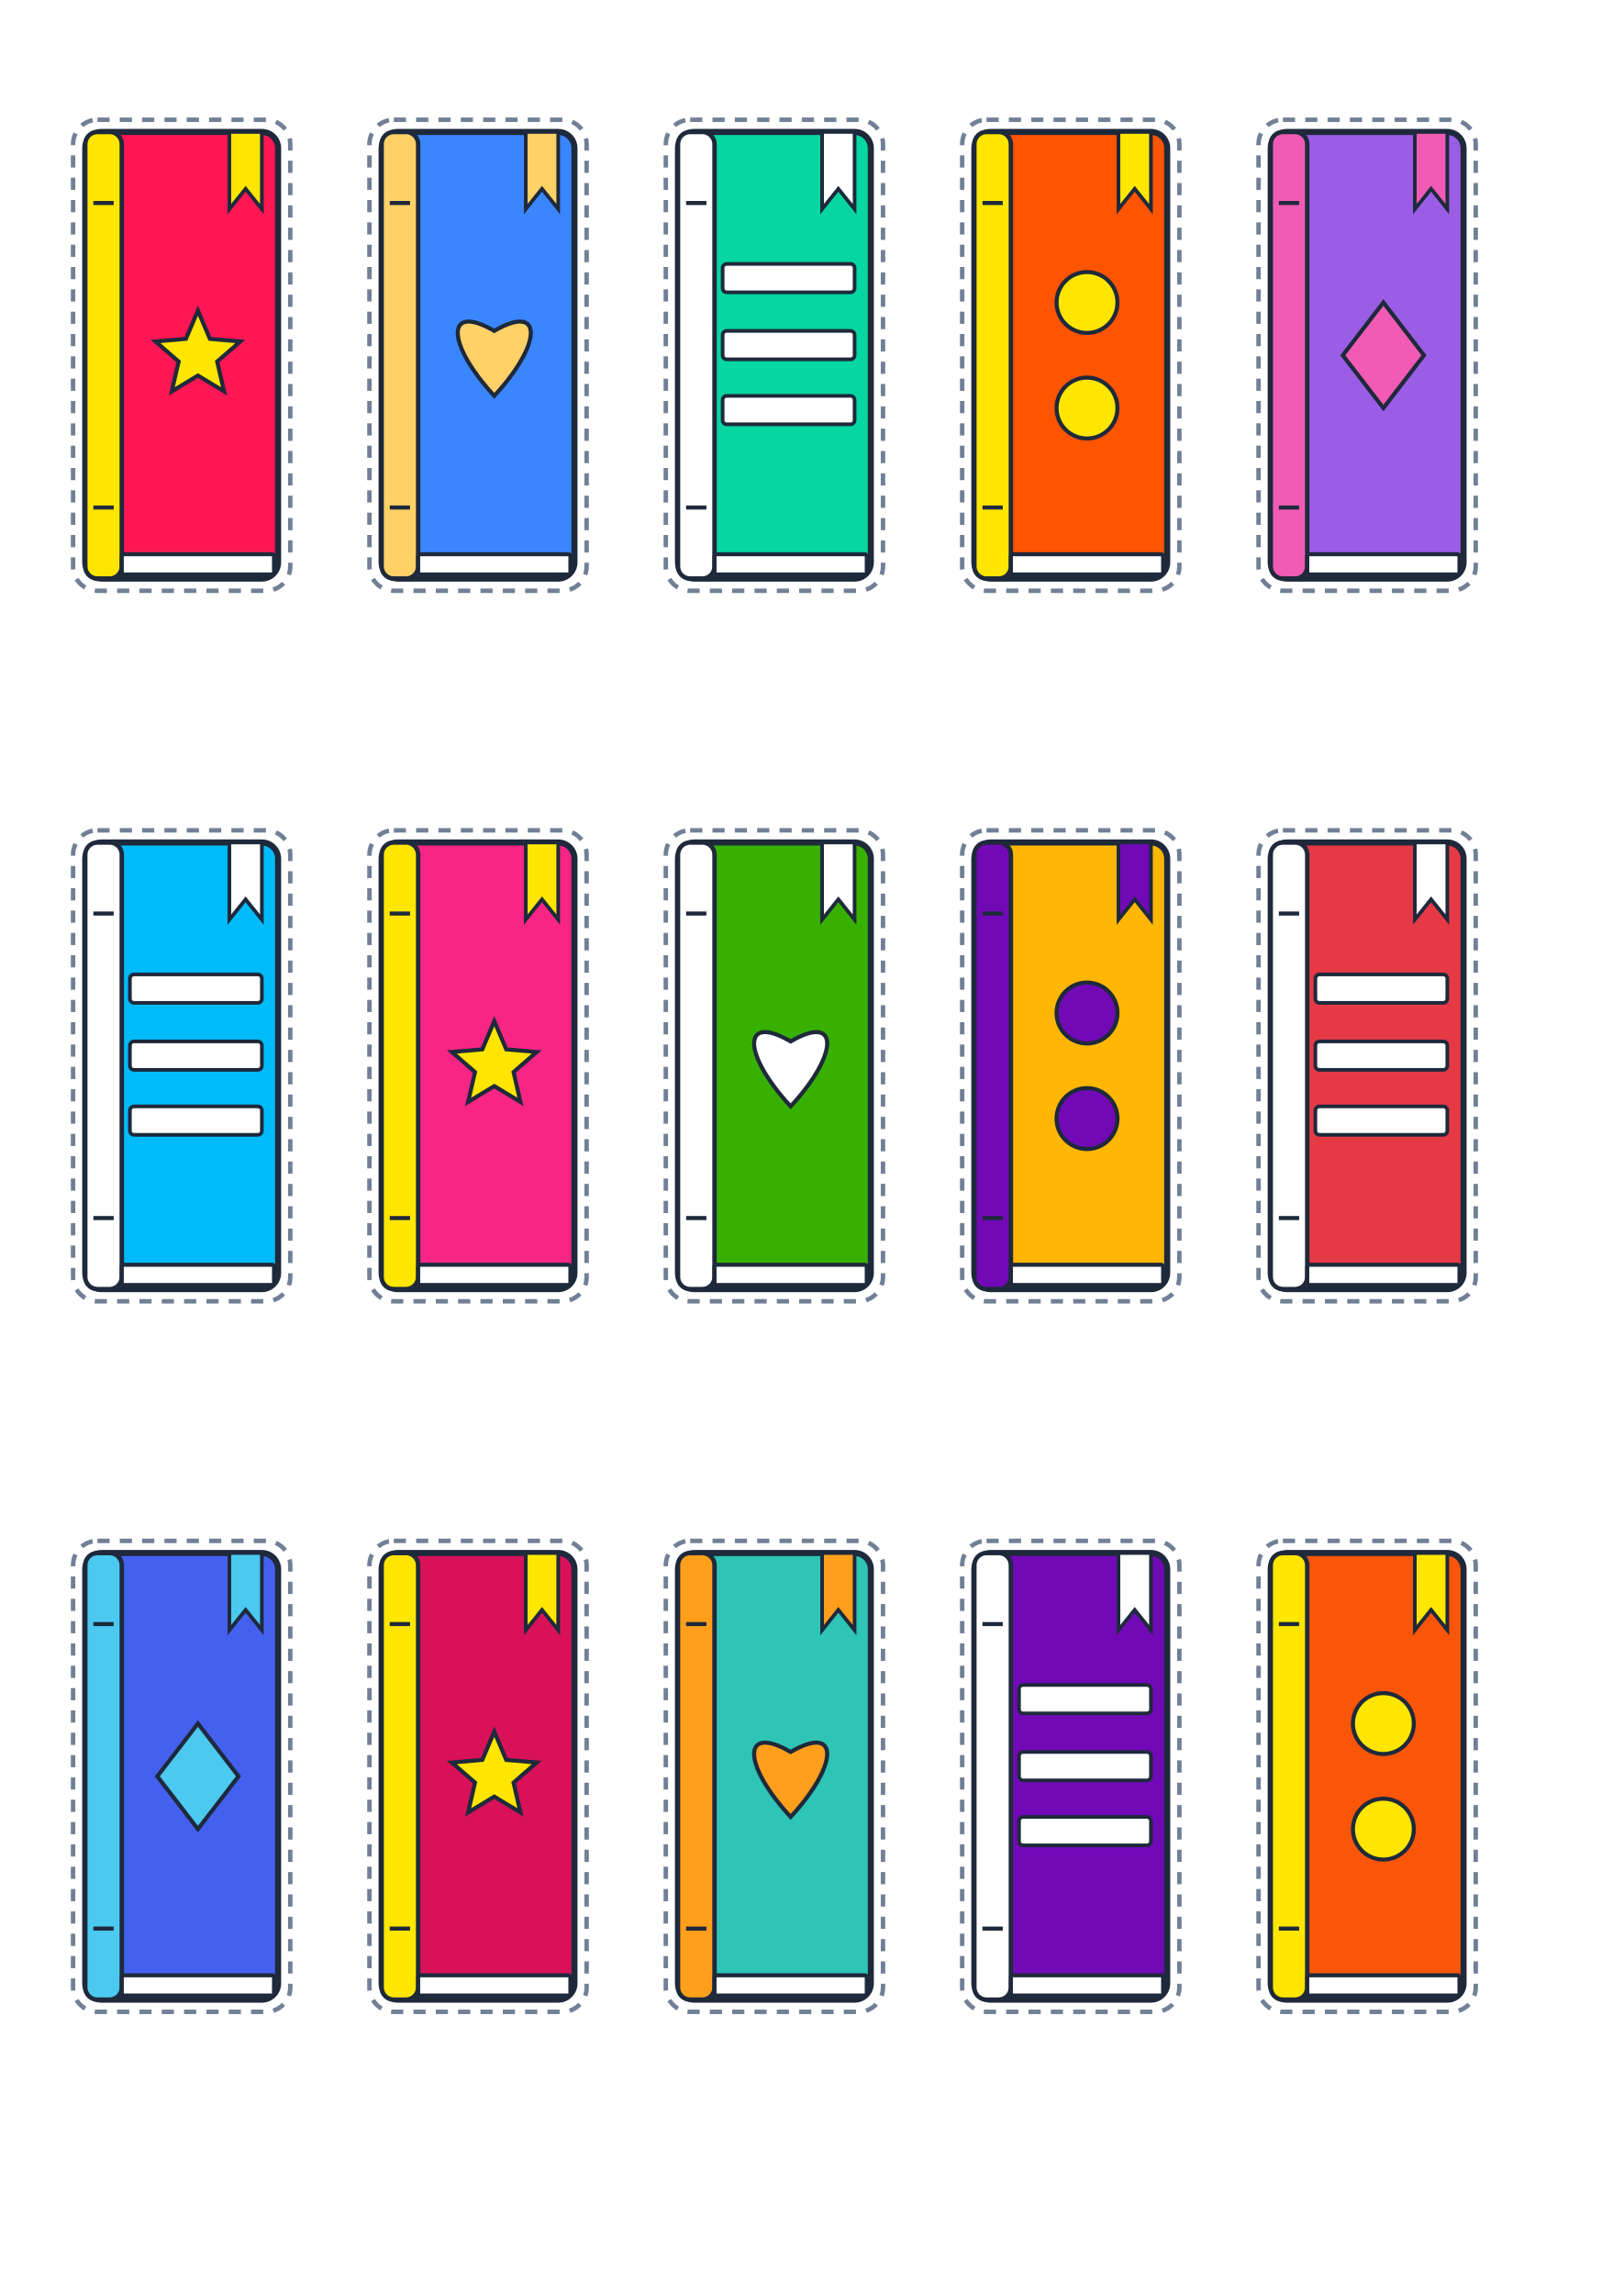
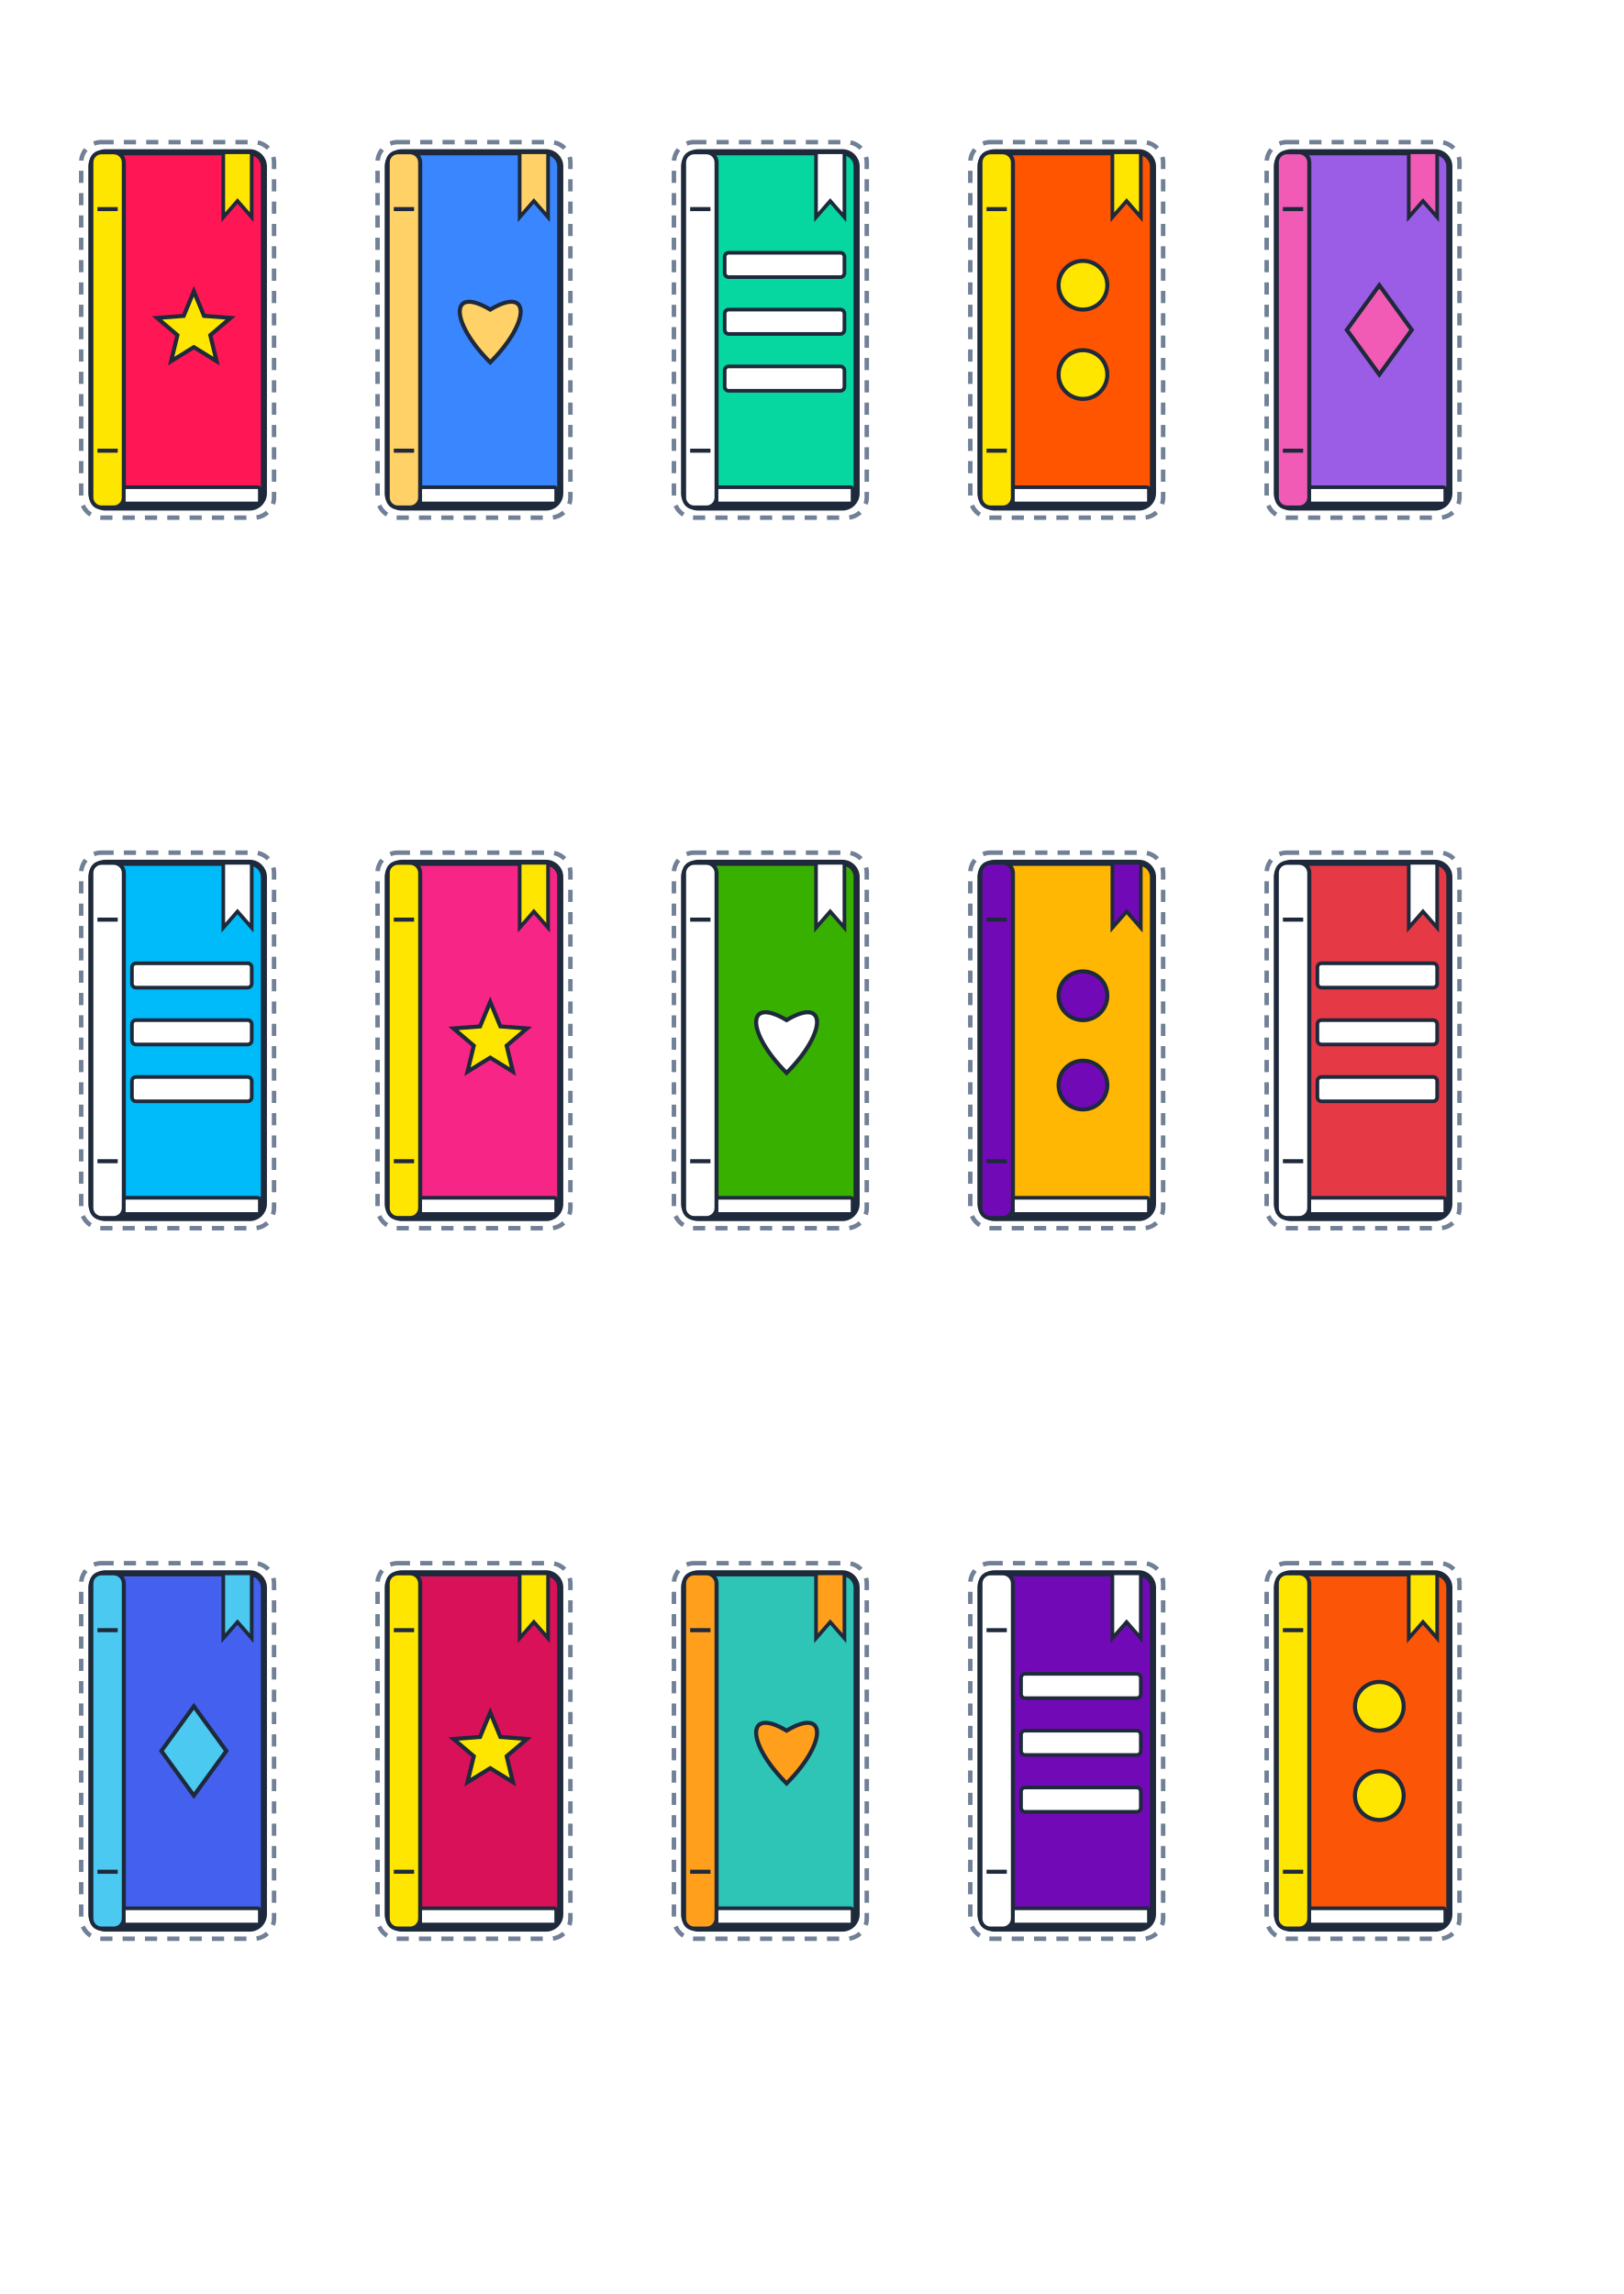
<svg xmlns="http://www.w3.org/2000/svg" viewBox="0 0 800 1130" width="800pt" height="1130pt">
  <defs>
    <style>
      .cut-guide { stroke: #718096; stroke-width: 2.2; stroke-dasharray: 6, 5; fill: none; }
    </style>
  </defs>
  <rect width="800" height="1130" fill="#FFFFFF" />
-   <rect x="36" y="59" width="107" height="232" rx="12" class="cut-guide" />
-   <rect x="42" y="65" width="95" height="220" rx="8" fill="#FF1654" stroke="#1E293B" stroke-width="3" />
-   <rect x="42" y="65" width="18" height="220" rx="6" fill="#FFE600" stroke="#1E293B" stroke-width="2.2" />
-   <line x1="46" y1="100" x2="56" y2="100" stroke="#1E293B" stroke-width="2" />
-   <line x1="46" y1="250" x2="56" y2="250" stroke="#1E293B" stroke-width="2" />
-   <polygon points="97.5,153.0 103.4,166.9 118.4,168.2 107.0,178.1 110.4,192.8 97.5,185.0 84.6,192.8 88.0,178.1 76.6,168.2 91.6,166.9" fill="#FFE600" stroke="#1E293B" stroke-width="2" />
-   <polygon points="113,65 129,65 129,103 121,93 113,103" fill="#FFE600" stroke="#1E293B" stroke-width="1.8" />
-   <rect x="60" y="273" width="75" height="10" rx="1" fill="#FFFFFF" stroke="#1E293B" stroke-width="2" />
-   <rect x="182" y="59" width="107" height="232" rx="12" class="cut-guide" />
-   <rect x="188" y="65" width="95" height="220" rx="8" fill="#3A86FF" stroke="#1E293B" stroke-width="3" />
-   <rect x="188" y="65" width="18" height="220" rx="6" fill="#FFD166" stroke="#1E293B" stroke-width="2.2" />
-   <line x1="192" y1="100" x2="202" y2="100" stroke="#1E293B" stroke-width="2" />
-   <line x1="192" y1="250" x2="202" y2="250" stroke="#1E293B" stroke-width="2" />
-   <path d="M 243.5 195.0                              C 219.5 169.0, 219.5 149.0, 243.5 163.0                              C 267.5 149.0, 267.5 169.0, 243.5 195.0 Z" fill="#FFD166" stroke="#1E293B" stroke-width="2" />
-   <polygon points="259,65 275,65 275,103 267,93 259,103" fill="#FFD166" stroke="#1E293B" stroke-width="1.8" />
-   <rect x="206" y="273" width="75" height="10" rx="1" fill="#FFFFFF" stroke="#1E293B" stroke-width="2" />
-   <rect x="328" y="59" width="107" height="232" rx="12" class="cut-guide" />
-   <rect x="334" y="65" width="95" height="220" rx="8" fill="#06D6A0" stroke="#1E293B" stroke-width="3" />
-   <rect x="334" y="65" width="18" height="220" rx="6" fill="#FFFFFF" stroke="#1E293B" stroke-width="2.2" />
-   <line x1="338" y1="100" x2="348" y2="100" stroke="#1E293B" stroke-width="2" />
-   <line x1="338" y1="250" x2="348" y2="250" stroke="#1E293B" stroke-width="2" />
-   <rect x="356" y="130.0" width="65" height="14" rx="2" fill="#FFFFFF" stroke="#1E293B" stroke-width="1.8" />
-   <rect x="356" y="163.0" width="65" height="14" rx="2" fill="#FFFFFF" stroke="#1E293B" stroke-width="1.8" />
-   <rect x="356" y="195.0" width="65" height="14" rx="2" fill="#FFFFFF" stroke="#1E293B" stroke-width="1.8" />
-   <polygon points="405,65 421,65 421,103 413,93 405,103" fill="#FFFFFF" stroke="#1E293B" stroke-width="1.8" />
-   <rect x="352" y="273" width="75" height="10" rx="1" fill="#FFFFFF" stroke="#1E293B" stroke-width="2" />
-   <rect x="474" y="59" width="107" height="232" rx="12" class="cut-guide" />
-   <rect x="480" y="65" width="95" height="220" rx="8" fill="#FF5400" stroke="#1E293B" stroke-width="3" />
-   <rect x="480" y="65" width="18" height="220" rx="6" fill="#FFE600" stroke="#1E293B" stroke-width="2.2" />
-   <line x1="484" y1="100" x2="494" y2="100" stroke="#1E293B" stroke-width="2" />
-   <line x1="484" y1="250" x2="494" y2="250" stroke="#1E293B" stroke-width="2" />
-   <circle cx="535.5" cy="149.0" r="15" fill="#FFE600" stroke="#1E293B" stroke-width="2" />
-   <circle cx="535.5" cy="201.0" r="15" fill="#FFE600" stroke="#1E293B" stroke-width="2" />
-   <polygon points="551,65 567,65 567,103 559,93 551,103" fill="#FFE600" stroke="#1E293B" stroke-width="1.8" />
-   <rect x="498" y="273" width="75" height="10" rx="1" fill="#FFFFFF" stroke="#1E293B" stroke-width="2" />
-   <rect x="620" y="59" width="107" height="232" rx="12" class="cut-guide" />
-   <rect x="626" y="65" width="95" height="220" rx="8" fill="#9B5DE5" stroke="#1E293B" stroke-width="3" />
-   <rect x="626" y="65" width="18" height="220" rx="6" fill="#F15BB5" stroke="#1E293B" stroke-width="2.2" />
-   <line x1="630" y1="100" x2="640" y2="100" stroke="#1E293B" stroke-width="2" />
-   <line x1="630" y1="250" x2="640" y2="250" stroke="#1E293B" stroke-width="2" />
-   <polygon points="681.5,149.0 701.5,175.0 681.5,201.0 661.5,175.0" fill="#F15BB5" stroke="#1E293B" stroke-width="2" />
-   <polygon points="697,65 713,65 713,103 705,93 697,103" fill="#F15BB5" stroke="#1E293B" stroke-width="1.8" />
-   <rect x="644" y="273" width="75" height="10" rx="1" fill="#FFFFFF" stroke="#1E293B" stroke-width="2" />
-   <rect x="36" y="409" width="107" height="232" rx="12" class="cut-guide" />
-   <rect x="42" y="415" width="95" height="220" rx="8" fill="#00BBF9" stroke="#1E293B" stroke-width="3" />
-   <rect x="42" y="415" width="18" height="220" rx="6" fill="#FFFFFF" stroke="#1E293B" stroke-width="2.2" />
-   <line x1="46" y1="450" x2="56" y2="450" stroke="#1E293B" stroke-width="2" />
-   <line x1="46" y1="600" x2="56" y2="600" stroke="#1E293B" stroke-width="2" />
-   <rect x="64" y="480.0" width="65" height="14" rx="2" fill="#FFFFFF" stroke="#1E293B" stroke-width="1.8" />
-   <rect x="64" y="513.0" width="65" height="14" rx="2" fill="#FFFFFF" stroke="#1E293B" stroke-width="1.8" />
-   <rect x="64" y="545.0" width="65" height="14" rx="2" fill="#FFFFFF" stroke="#1E293B" stroke-width="1.8" />
-   <polygon points="113,415 129,415 129,453 121,443 113,453" fill="#FFFFFF" stroke="#1E293B" stroke-width="1.8" />
-   <rect x="60" y="623" width="75" height="10" rx="1" fill="#FFFFFF" stroke="#1E293B" stroke-width="2" />
-   <rect x="182" y="409" width="107" height="232" rx="12" class="cut-guide" />
-   <rect x="188" y="415" width="95" height="220" rx="8" fill="#F72585" stroke="#1E293B" stroke-width="3" />
-   <rect x="188" y="415" width="18" height="220" rx="6" fill="#FFE600" stroke="#1E293B" stroke-width="2.2" />
-   <line x1="192" y1="450" x2="202" y2="450" stroke="#1E293B" stroke-width="2" />
-   <line x1="192" y1="600" x2="202" y2="600" stroke="#1E293B" stroke-width="2" />
-   <polygon points="243.5,503.0 249.4,516.9 264.4,518.2 253.0,528.1 256.4,542.8 243.5,535.0 230.6,542.8 234.0,528.1 222.6,518.2 237.6,516.9" fill="#FFE600" stroke="#1E293B" stroke-width="2" />
-   <polygon points="259,415 275,415 275,453 267,443 259,453" fill="#FFE600" stroke="#1E293B" stroke-width="1.8" />
-   <rect x="206" y="623" width="75" height="10" rx="1" fill="#FFFFFF" stroke="#1E293B" stroke-width="2" />
-   <rect x="328" y="409" width="107" height="232" rx="12" class="cut-guide" />
-   <rect x="334" y="415" width="95" height="220" rx="8" fill="#38B000" stroke="#1E293B" stroke-width="3" />
-   <rect x="334" y="415" width="18" height="220" rx="6" fill="#FFFFFF" stroke="#1E293B" stroke-width="2.2" />
-   <line x1="338" y1="450" x2="348" y2="450" stroke="#1E293B" stroke-width="2" />
-   <line x1="338" y1="600" x2="348" y2="600" stroke="#1E293B" stroke-width="2" />
-   <path d="M 389.5 545.0                              C 365.5 519.0, 365.5 499.0, 389.5 513.0                              C 413.5 499.0, 413.5 519.0, 389.5 545.0 Z" fill="#FFFFFF" stroke="#1E293B" stroke-width="2" />
-   <polygon points="405,415 421,415 421,453 413,443 405,453" fill="#FFFFFF" stroke="#1E293B" stroke-width="1.8" />
-   <rect x="352" y="623" width="75" height="10" rx="1" fill="#FFFFFF" stroke="#1E293B" stroke-width="2" />
-   <rect x="474" y="409" width="107" height="232" rx="12" class="cut-guide" />
-   <rect x="480" y="415" width="95" height="220" rx="8" fill="#FFB703" stroke="#1E293B" stroke-width="3" />
-   <rect x="480" y="415" width="18" height="220" rx="6" fill="#7209B7" stroke="#1E293B" stroke-width="2.2" />
-   <line x1="484" y1="450" x2="494" y2="450" stroke="#1E293B" stroke-width="2" />
-   <line x1="484" y1="600" x2="494" y2="600" stroke="#1E293B" stroke-width="2" />
-   <circle cx="535.5" cy="499.0" r="15" fill="#7209B7" stroke="#1E293B" stroke-width="2" />
-   <circle cx="535.5" cy="551.0" r="15" fill="#7209B7" stroke="#1E293B" stroke-width="2" />
-   <polygon points="551,415 567,415 567,453 559,443 551,453" fill="#7209B7" stroke="#1E293B" stroke-width="1.8" />
-   <rect x="498" y="623" width="75" height="10" rx="1" fill="#FFFFFF" stroke="#1E293B" stroke-width="2" />
-   <rect x="620" y="409" width="107" height="232" rx="12" class="cut-guide" />
-   <rect x="626" y="415" width="95" height="220" rx="8" fill="#E63946" stroke="#1E293B" stroke-width="3" />
-   <rect x="626" y="415" width="18" height="220" rx="6" fill="#FFFFFF" stroke="#1E293B" stroke-width="2.2" />
-   <line x1="630" y1="450" x2="640" y2="450" stroke="#1E293B" stroke-width="2" />
-   <line x1="630" y1="600" x2="640" y2="600" stroke="#1E293B" stroke-width="2" />
-   <rect x="648" y="480.0" width="65" height="14" rx="2" fill="#FFFFFF" stroke="#1E293B" stroke-width="1.8" />
-   <rect x="648" y="513.0" width="65" height="14" rx="2" fill="#FFFFFF" stroke="#1E293B" stroke-width="1.8" />
-   <rect x="648" y="545.0" width="65" height="14" rx="2" fill="#FFFFFF" stroke="#1E293B" stroke-width="1.8" />
-   <polygon points="697,415 713,415 713,453 705,443 697,453" fill="#FFFFFF" stroke="#1E293B" stroke-width="1.8" />
-   <rect x="644" y="623" width="75" height="10" rx="1" fill="#FFFFFF" stroke="#1E293B" stroke-width="2" />
-   <rect x="36" y="759" width="107" height="232" rx="12" class="cut-guide" />
-   <rect x="42" y="765" width="95" height="220" rx="8" fill="#4361EE" stroke="#1E293B" stroke-width="3" />
-   <rect x="42" y="765" width="18" height="220" rx="6" fill="#4CC9F0" stroke="#1E293B" stroke-width="2.2" />
-   <line x1="46" y1="800" x2="56" y2="800" stroke="#1E293B" stroke-width="2" />
-   <line x1="46" y1="950" x2="56" y2="950" stroke="#1E293B" stroke-width="2" />
-   <polygon points="97.5,849.0 117.5,875.0 97.5,901.0 77.5,875.0" fill="#4CC9F0" stroke="#1E293B" stroke-width="2" />
-   <polygon points="113,765 129,765 129,803 121,793 113,803" fill="#4CC9F0" stroke="#1E293B" stroke-width="1.8" />
-   <rect x="60" y="973" width="75" height="10" rx="1" fill="#FFFFFF" stroke="#1E293B" stroke-width="2" />
-   <rect x="182" y="759" width="107" height="232" rx="12" class="cut-guide" />
-   <rect x="188" y="765" width="95" height="220" rx="8" fill="#D81159" stroke="#1E293B" stroke-width="3" />
-   <rect x="188" y="765" width="18" height="220" rx="6" fill="#FFE600" stroke="#1E293B" stroke-width="2.2" />
-   <line x1="192" y1="800" x2="202" y2="800" stroke="#1E293B" stroke-width="2" />
-   <line x1="192" y1="950" x2="202" y2="950" stroke="#1E293B" stroke-width="2" />
-   <polygon points="243.5,853.0 249.4,866.9 264.4,868.2 253.0,878.1 256.4,892.8 243.5,885.0 230.6,892.8 234.0,878.1 222.6,868.2 237.6,866.9" fill="#FFE600" stroke="#1E293B" stroke-width="2" />
-   <polygon points="259,765 275,765 275,803 267,793 259,803" fill="#FFE600" stroke="#1E293B" stroke-width="1.8" />
-   <rect x="206" y="973" width="75" height="10" rx="1" fill="#FFFFFF" stroke="#1E293B" stroke-width="2" />
-   <rect x="328" y="759" width="107" height="232" rx="12" class="cut-guide" />
-   <rect x="334" y="765" width="95" height="220" rx="8" fill="#2EC4B6" stroke="#1E293B" stroke-width="3" />
-   <rect x="334" y="765" width="18" height="220" rx="6" fill="#FF9F1C" stroke="#1E293B" stroke-width="2.2" />
-   <line x1="338" y1="800" x2="348" y2="800" stroke="#1E293B" stroke-width="2" />
-   <line x1="338" y1="950" x2="348" y2="950" stroke="#1E293B" stroke-width="2" />
-   <path d="M 389.5 895.0                              C 365.5 869.0, 365.5 849.0, 389.5 863.0                              C 413.5 849.0, 413.5 869.0, 389.5 895.0 Z" fill="#FF9F1C" stroke="#1E293B" stroke-width="2" />
-   <polygon points="405,765 421,765 421,803 413,793 405,803" fill="#FF9F1C" stroke="#1E293B" stroke-width="1.8" />
-   <rect x="352" y="973" width="75" height="10" rx="1" fill="#FFFFFF" stroke="#1E293B" stroke-width="2" />
-   <rect x="474" y="759" width="107" height="232" rx="12" class="cut-guide" />
-   <rect x="480" y="765" width="95" height="220" rx="8" fill="#7209B7" stroke="#1E293B" stroke-width="3" />
-   <rect x="480" y="765" width="18" height="220" rx="6" fill="#FFFFFF" stroke="#1E293B" stroke-width="2.2" />
-   <line x1="484" y1="800" x2="494" y2="800" stroke="#1E293B" stroke-width="2" />
-   <line x1="484" y1="950" x2="494" y2="950" stroke="#1E293B" stroke-width="2" />
-   <rect x="502" y="830.0" width="65" height="14" rx="2" fill="#FFFFFF" stroke="#1E293B" stroke-width="1.8" />
-   <rect x="502" y="863.0" width="65" height="14" rx="2" fill="#FFFFFF" stroke="#1E293B" stroke-width="1.8" />
-   <rect x="502" y="895.0" width="65" height="14" rx="2" fill="#FFFFFF" stroke="#1E293B" stroke-width="1.8" />
-   <polygon points="551,765 567,765 567,803 559,793 551,803" fill="#FFFFFF" stroke="#1E293B" stroke-width="1.8" />
-   <rect x="498" y="973" width="75" height="10" rx="1" fill="#FFFFFF" stroke="#1E293B" stroke-width="2" />
-   <rect x="620" y="759" width="107" height="232" rx="12" class="cut-guide" />
-   <rect x="626" y="765" width="95" height="220" rx="8" fill="#FB5607" stroke="#1E293B" stroke-width="3" />
-   <rect x="626" y="765" width="18" height="220" rx="6" fill="#FFE600" stroke="#1E293B" stroke-width="2.2" />
-   <line x1="630" y1="800" x2="640" y2="800" stroke="#1E293B" stroke-width="2" />
-   <line x1="630" y1="950" x2="640" y2="950" stroke="#1E293B" stroke-width="2" />
-   <circle cx="681.5" cy="849.0" r="15" fill="#FFE600" stroke="#1E293B" stroke-width="2" />
-   <circle cx="681.5" cy="901.0" r="15" fill="#FFE600" stroke="#1E293B" stroke-width="2" />
-   <polygon points="697,765 713,765 713,803 705,793 697,803" fill="#FFE600" stroke="#1E293B" stroke-width="1.8" />
-   <rect x="644" y="973" width="75" height="10" rx="1" fill="#FFFFFF" stroke="#1E293B" stroke-width="2" />
+   <rect x="40" y="70" width="95" height="185" rx="10" class="cut-guide" />
+   <rect x="45" y="75" width="85" height="175" rx="7" fill="#FF1654" stroke="#1E293B" stroke-width="3" />
+   <rect x="45" y="75" width="16" height="175" rx="5" fill="#FFE600" stroke="#1E293B" stroke-width="2" />
+   <line x1="48" y1="103" x2="58" y2="103" stroke="#1E293B" stroke-width="2" />
+   <line x1="48" y1="222" x2="58" y2="222" stroke="#1E293B" stroke-width="2" />
+   <polygon points="95.5,143.5 100.5,155.6 113.6,156.6 103.6,165.1 106.7,177.9 95.5,171.0 84.3,177.9 87.4,165.1 77.4,156.6 90.5,155.6" fill="#FFE600" stroke="#1E293B" stroke-width="2" />
+   <polygon points="110,75 124,75 124,107 117,99 110,107" fill="#FFE600" stroke="#1E293B" stroke-width="1.8" />
+   <rect x="61" y="240" width="67" height="8" rx="1" fill="#FFFFFF" stroke="#1E293B" stroke-width="1.8" />
+   <rect x="186" y="70" width="95" height="185" rx="10" class="cut-guide" />
+   <rect x="191" y="75" width="85" height="175" rx="7" fill="#3A86FF" stroke="#1E293B" stroke-width="3" />
+   <rect x="191" y="75" width="16" height="175" rx="5" fill="#FFD166" stroke="#1E293B" stroke-width="2" />
+   <line x1="194" y1="103" x2="204" y2="103" stroke="#1E293B" stroke-width="2" />
+   <line x1="194" y1="222" x2="204" y2="222" stroke="#1E293B" stroke-width="2" />
+   <path d="M 241.5 178.5                              C 221.5 158.5, 221.5 140.5, 241.5 152.5                              C 261.5 140.5, 261.5 158.5, 241.5 178.5 Z" fill="#FFD166" stroke="#1E293B" stroke-width="2" />
+   <polygon points="256,75 270,75 270,107 263,99 256,107" fill="#FFD166" stroke="#1E293B" stroke-width="1.8" />
+   <rect x="207" y="240" width="67" height="8" rx="1" fill="#FFFFFF" stroke="#1E293B" stroke-width="1.8" />
+   <rect x="332" y="70" width="95" height="185" rx="10" class="cut-guide" />
+   <rect x="337" y="75" width="85" height="175" rx="7" fill="#06D6A0" stroke="#1E293B" stroke-width="3" />
+   <rect x="337" y="75" width="16" height="175" rx="5" fill="#FFFFFF" stroke="#1E293B" stroke-width="2" />
+   <line x1="340" y1="103" x2="350" y2="103" stroke="#1E293B" stroke-width="2" />
+   <line x1="340" y1="222" x2="350" y2="222" stroke="#1E293B" stroke-width="2" />
+   <rect x="357" y="124.5" width="59" height="12" rx="2" fill="#FFFFFF" stroke="#1E293B" stroke-width="1.8" />
+   <rect x="357" y="152.5" width="59" height="12" rx="2" fill="#FFFFFF" stroke="#1E293B" stroke-width="1.8" />
+   <rect x="357" y="180.5" width="59" height="12" rx="2" fill="#FFFFFF" stroke="#1E293B" stroke-width="1.8" />
+   <polygon points="402,75 416,75 416,107 409,99 402,107" fill="#FFFFFF" stroke="#1E293B" stroke-width="1.8" />
+   <rect x="353" y="240" width="67" height="8" rx="1" fill="#FFFFFF" stroke="#1E293B" stroke-width="1.8" />
+   <rect x="478" y="70" width="95" height="185" rx="10" class="cut-guide" />
+   <rect x="483" y="75" width="85" height="175" rx="7" fill="#FF5400" stroke="#1E293B" stroke-width="3" />
+   <rect x="483" y="75" width="16" height="175" rx="5" fill="#FFE600" stroke="#1E293B" stroke-width="2" />
+   <line x1="486" y1="103" x2="496" y2="103" stroke="#1E293B" stroke-width="2" />
+   <line x1="486" y1="222" x2="496" y2="222" stroke="#1E293B" stroke-width="2" />
+   <circle cx="533.5" cy="140.5" r="12" fill="#FFE600" stroke="#1E293B" stroke-width="2" />
+   <circle cx="533.5" cy="184.5" r="12" fill="#FFE600" stroke="#1E293B" stroke-width="2" />
+   <polygon points="548,75 562,75 562,107 555,99 548,107" fill="#FFE600" stroke="#1E293B" stroke-width="1.8" />
+   <rect x="499" y="240" width="67" height="8" rx="1" fill="#FFFFFF" stroke="#1E293B" stroke-width="1.8" />
+   <rect x="624" y="70" width="95" height="185" rx="10" class="cut-guide" />
+   <rect x="629" y="75" width="85" height="175" rx="7" fill="#9B5DE5" stroke="#1E293B" stroke-width="3" />
+   <rect x="629" y="75" width="16" height="175" rx="5" fill="#F15BB5" stroke="#1E293B" stroke-width="2" />
+   <line x1="632" y1="103" x2="642" y2="103" stroke="#1E293B" stroke-width="2" />
+   <line x1="632" y1="222" x2="642" y2="222" stroke="#1E293B" stroke-width="2" />
+   <polygon points="679.5,140.5 695.5,162.5 679.5,184.5 663.5,162.5" fill="#F15BB5" stroke="#1E293B" stroke-width="2" />
+   <polygon points="694,75 708,75 708,107 701,99 694,107" fill="#F15BB5" stroke="#1E293B" stroke-width="1.8" />
+   <rect x="645" y="240" width="67" height="8" rx="1" fill="#FFFFFF" stroke="#1E293B" stroke-width="1.8" />
+   <rect x="40" y="420" width="95" height="185" rx="10" class="cut-guide" />
+   <rect x="45" y="425" width="85" height="175" rx="7" fill="#00BBF9" stroke="#1E293B" stroke-width="3" />
+   <rect x="45" y="425" width="16" height="175" rx="5" fill="#FFFFFF" stroke="#1E293B" stroke-width="2" />
+   <line x1="48" y1="453" x2="58" y2="453" stroke="#1E293B" stroke-width="2" />
+   <line x1="48" y1="572" x2="58" y2="572" stroke="#1E293B" stroke-width="2" />
+   <rect x="65" y="474.5" width="59" height="12" rx="2" fill="#FFFFFF" stroke="#1E293B" stroke-width="1.8" />
+   <rect x="65" y="502.5" width="59" height="12" rx="2" fill="#FFFFFF" stroke="#1E293B" stroke-width="1.8" />
+   <rect x="65" y="530.5" width="59" height="12" rx="2" fill="#FFFFFF" stroke="#1E293B" stroke-width="1.8" />
+   <polygon points="110,425 124,425 124,457 117,449 110,457" fill="#FFFFFF" stroke="#1E293B" stroke-width="1.8" />
+   <rect x="61" y="590" width="67" height="8" rx="1" fill="#FFFFFF" stroke="#1E293B" stroke-width="1.8" />
+   <rect x="186" y="420" width="95" height="185" rx="10" class="cut-guide" />
+   <rect x="191" y="425" width="85" height="175" rx="7" fill="#F72585" stroke="#1E293B" stroke-width="3" />
+   <rect x="191" y="425" width="16" height="175" rx="5" fill="#FFE600" stroke="#1E293B" stroke-width="2" />
+   <line x1="194" y1="453" x2="204" y2="453" stroke="#1E293B" stroke-width="2" />
+   <line x1="194" y1="572" x2="204" y2="572" stroke="#1E293B" stroke-width="2" />
+   <polygon points="241.5,493.5 246.5,505.6 259.6,506.6 249.6,515.1 252.7,527.9 241.5,521.0 230.3,527.9 233.4,515.1 223.4,506.6 236.5,505.6" fill="#FFE600" stroke="#1E293B" stroke-width="2" />
+   <polygon points="256,425 270,425 270,457 263,449 256,457" fill="#FFE600" stroke="#1E293B" stroke-width="1.8" />
+   <rect x="207" y="590" width="67" height="8" rx="1" fill="#FFFFFF" stroke="#1E293B" stroke-width="1.8" />
+   <rect x="332" y="420" width="95" height="185" rx="10" class="cut-guide" />
+   <rect x="337" y="425" width="85" height="175" rx="7" fill="#38B000" stroke="#1E293B" stroke-width="3" />
+   <rect x="337" y="425" width="16" height="175" rx="5" fill="#FFFFFF" stroke="#1E293B" stroke-width="2" />
+   <line x1="340" y1="453" x2="350" y2="453" stroke="#1E293B" stroke-width="2" />
+   <line x1="340" y1="572" x2="350" y2="572" stroke="#1E293B" stroke-width="2" />
+   <path d="M 387.5 528.5                              C 367.5 508.5, 367.5 490.5, 387.5 502.5                              C 407.5 490.5, 407.5 508.5, 387.5 528.5 Z" fill="#FFFFFF" stroke="#1E293B" stroke-width="2" />
+   <polygon points="402,425 416,425 416,457 409,449 402,457" fill="#FFFFFF" stroke="#1E293B" stroke-width="1.8" />
+   <rect x="353" y="590" width="67" height="8" rx="1" fill="#FFFFFF" stroke="#1E293B" stroke-width="1.8" />
+   <rect x="478" y="420" width="95" height="185" rx="10" class="cut-guide" />
+   <rect x="483" y="425" width="85" height="175" rx="7" fill="#FFB703" stroke="#1E293B" stroke-width="3" />
+   <rect x="483" y="425" width="16" height="175" rx="5" fill="#7209B7" stroke="#1E293B" stroke-width="2" />
+   <line x1="486" y1="453" x2="496" y2="453" stroke="#1E293B" stroke-width="2" />
+   <line x1="486" y1="572" x2="496" y2="572" stroke="#1E293B" stroke-width="2" />
+   <circle cx="533.5" cy="490.5" r="12" fill="#7209B7" stroke="#1E293B" stroke-width="2" />
+   <circle cx="533.5" cy="534.5" r="12" fill="#7209B7" stroke="#1E293B" stroke-width="2" />
+   <polygon points="548,425 562,425 562,457 555,449 548,457" fill="#7209B7" stroke="#1E293B" stroke-width="1.8" />
+   <rect x="499" y="590" width="67" height="8" rx="1" fill="#FFFFFF" stroke="#1E293B" stroke-width="1.8" />
+   <rect x="624" y="420" width="95" height="185" rx="10" class="cut-guide" />
+   <rect x="629" y="425" width="85" height="175" rx="7" fill="#E63946" stroke="#1E293B" stroke-width="3" />
+   <rect x="629" y="425" width="16" height="175" rx="5" fill="#FFFFFF" stroke="#1E293B" stroke-width="2" />
+   <line x1="632" y1="453" x2="642" y2="453" stroke="#1E293B" stroke-width="2" />
+   <line x1="632" y1="572" x2="642" y2="572" stroke="#1E293B" stroke-width="2" />
+   <rect x="649" y="474.5" width="59" height="12" rx="2" fill="#FFFFFF" stroke="#1E293B" stroke-width="1.8" />
+   <rect x="649" y="502.5" width="59" height="12" rx="2" fill="#FFFFFF" stroke="#1E293B" stroke-width="1.8" />
+   <rect x="649" y="530.5" width="59" height="12" rx="2" fill="#FFFFFF" stroke="#1E293B" stroke-width="1.8" />
+   <polygon points="694,425 708,425 708,457 701,449 694,457" fill="#FFFFFF" stroke="#1E293B" stroke-width="1.8" />
+   <rect x="645" y="590" width="67" height="8" rx="1" fill="#FFFFFF" stroke="#1E293B" stroke-width="1.8" />
+   <rect x="40" y="770" width="95" height="185" rx="10" class="cut-guide" />
+   <rect x="45" y="775" width="85" height="175" rx="7" fill="#4361EE" stroke="#1E293B" stroke-width="3" />
+   <rect x="45" y="775" width="16" height="175" rx="5" fill="#4CC9F0" stroke="#1E293B" stroke-width="2" />
+   <line x1="48" y1="803" x2="58" y2="803" stroke="#1E293B" stroke-width="2" />
+   <line x1="48" y1="922" x2="58" y2="922" stroke="#1E293B" stroke-width="2" />
+   <polygon points="95.5,840.5 111.5,862.5 95.5,884.5 79.5,862.5" fill="#4CC9F0" stroke="#1E293B" stroke-width="2" />
+   <polygon points="110,775 124,775 124,807 117,799 110,807" fill="#4CC9F0" stroke="#1E293B" stroke-width="1.8" />
+   <rect x="61" y="940" width="67" height="8" rx="1" fill="#FFFFFF" stroke="#1E293B" stroke-width="1.8" />
+   <rect x="186" y="770" width="95" height="185" rx="10" class="cut-guide" />
+   <rect x="191" y="775" width="85" height="175" rx="7" fill="#D81159" stroke="#1E293B" stroke-width="3" />
+   <rect x="191" y="775" width="16" height="175" rx="5" fill="#FFE600" stroke="#1E293B" stroke-width="2" />
+   <line x1="194" y1="803" x2="204" y2="803" stroke="#1E293B" stroke-width="2" />
+   <line x1="194" y1="922" x2="204" y2="922" stroke="#1E293B" stroke-width="2" />
+   <polygon points="241.5,843.5 246.5,855.6 259.6,856.6 249.6,865.1 252.7,877.9 241.5,871.0 230.3,877.9 233.4,865.1 223.4,856.6 236.5,855.6" fill="#FFE600" stroke="#1E293B" stroke-width="2" />
+   <polygon points="256,775 270,775 270,807 263,799 256,807" fill="#FFE600" stroke="#1E293B" stroke-width="1.8" />
+   <rect x="207" y="940" width="67" height="8" rx="1" fill="#FFFFFF" stroke="#1E293B" stroke-width="1.8" />
+   <rect x="332" y="770" width="95" height="185" rx="10" class="cut-guide" />
+   <rect x="337" y="775" width="85" height="175" rx="7" fill="#2EC4B6" stroke="#1E293B" stroke-width="3" />
+   <rect x="337" y="775" width="16" height="175" rx="5" fill="#FF9F1C" stroke="#1E293B" stroke-width="2" />
+   <line x1="340" y1="803" x2="350" y2="803" stroke="#1E293B" stroke-width="2" />
+   <line x1="340" y1="922" x2="350" y2="922" stroke="#1E293B" stroke-width="2" />
+   <path d="M 387.5 878.5                              C 367.5 858.5, 367.5 840.5, 387.5 852.5                              C 407.5 840.5, 407.5 858.5, 387.5 878.5 Z" fill="#FF9F1C" stroke="#1E293B" stroke-width="2" />
+   <polygon points="402,775 416,775 416,807 409,799 402,807" fill="#FF9F1C" stroke="#1E293B" stroke-width="1.8" />
+   <rect x="353" y="940" width="67" height="8" rx="1" fill="#FFFFFF" stroke="#1E293B" stroke-width="1.8" />
+   <rect x="478" y="770" width="95" height="185" rx="10" class="cut-guide" />
+   <rect x="483" y="775" width="85" height="175" rx="7" fill="#7209B7" stroke="#1E293B" stroke-width="3" />
+   <rect x="483" y="775" width="16" height="175" rx="5" fill="#FFFFFF" stroke="#1E293B" stroke-width="2" />
+   <line x1="486" y1="803" x2="496" y2="803" stroke="#1E293B" stroke-width="2" />
+   <line x1="486" y1="922" x2="496" y2="922" stroke="#1E293B" stroke-width="2" />
+   <rect x="503" y="824.5" width="59" height="12" rx="2" fill="#FFFFFF" stroke="#1E293B" stroke-width="1.8" />
+   <rect x="503" y="852.5" width="59" height="12" rx="2" fill="#FFFFFF" stroke="#1E293B" stroke-width="1.8" />
+   <rect x="503" y="880.5" width="59" height="12" rx="2" fill="#FFFFFF" stroke="#1E293B" stroke-width="1.8" />
+   <polygon points="548,775 562,775 562,807 555,799 548,807" fill="#FFFFFF" stroke="#1E293B" stroke-width="1.8" />
+   <rect x="499" y="940" width="67" height="8" rx="1" fill="#FFFFFF" stroke="#1E293B" stroke-width="1.8" />
+   <rect x="624" y="770" width="95" height="185" rx="10" class="cut-guide" />
+   <rect x="629" y="775" width="85" height="175" rx="7" fill="#FB5607" stroke="#1E293B" stroke-width="3" />
+   <rect x="629" y="775" width="16" height="175" rx="5" fill="#FFE600" stroke="#1E293B" stroke-width="2" />
+   <line x1="632" y1="803" x2="642" y2="803" stroke="#1E293B" stroke-width="2" />
+   <line x1="632" y1="922" x2="642" y2="922" stroke="#1E293B" stroke-width="2" />
+   <circle cx="679.5" cy="840.5" r="12" fill="#FFE600" stroke="#1E293B" stroke-width="2" />
+   <circle cx="679.5" cy="884.5" r="12" fill="#FFE600" stroke="#1E293B" stroke-width="2" />
+   <polygon points="694,775 708,775 708,807 701,799 694,807" fill="#FFE600" stroke="#1E293B" stroke-width="1.8" />
+   <rect x="645" y="940" width="67" height="8" rx="1" fill="#FFFFFF" stroke="#1E293B" stroke-width="1.8" />
</svg>
